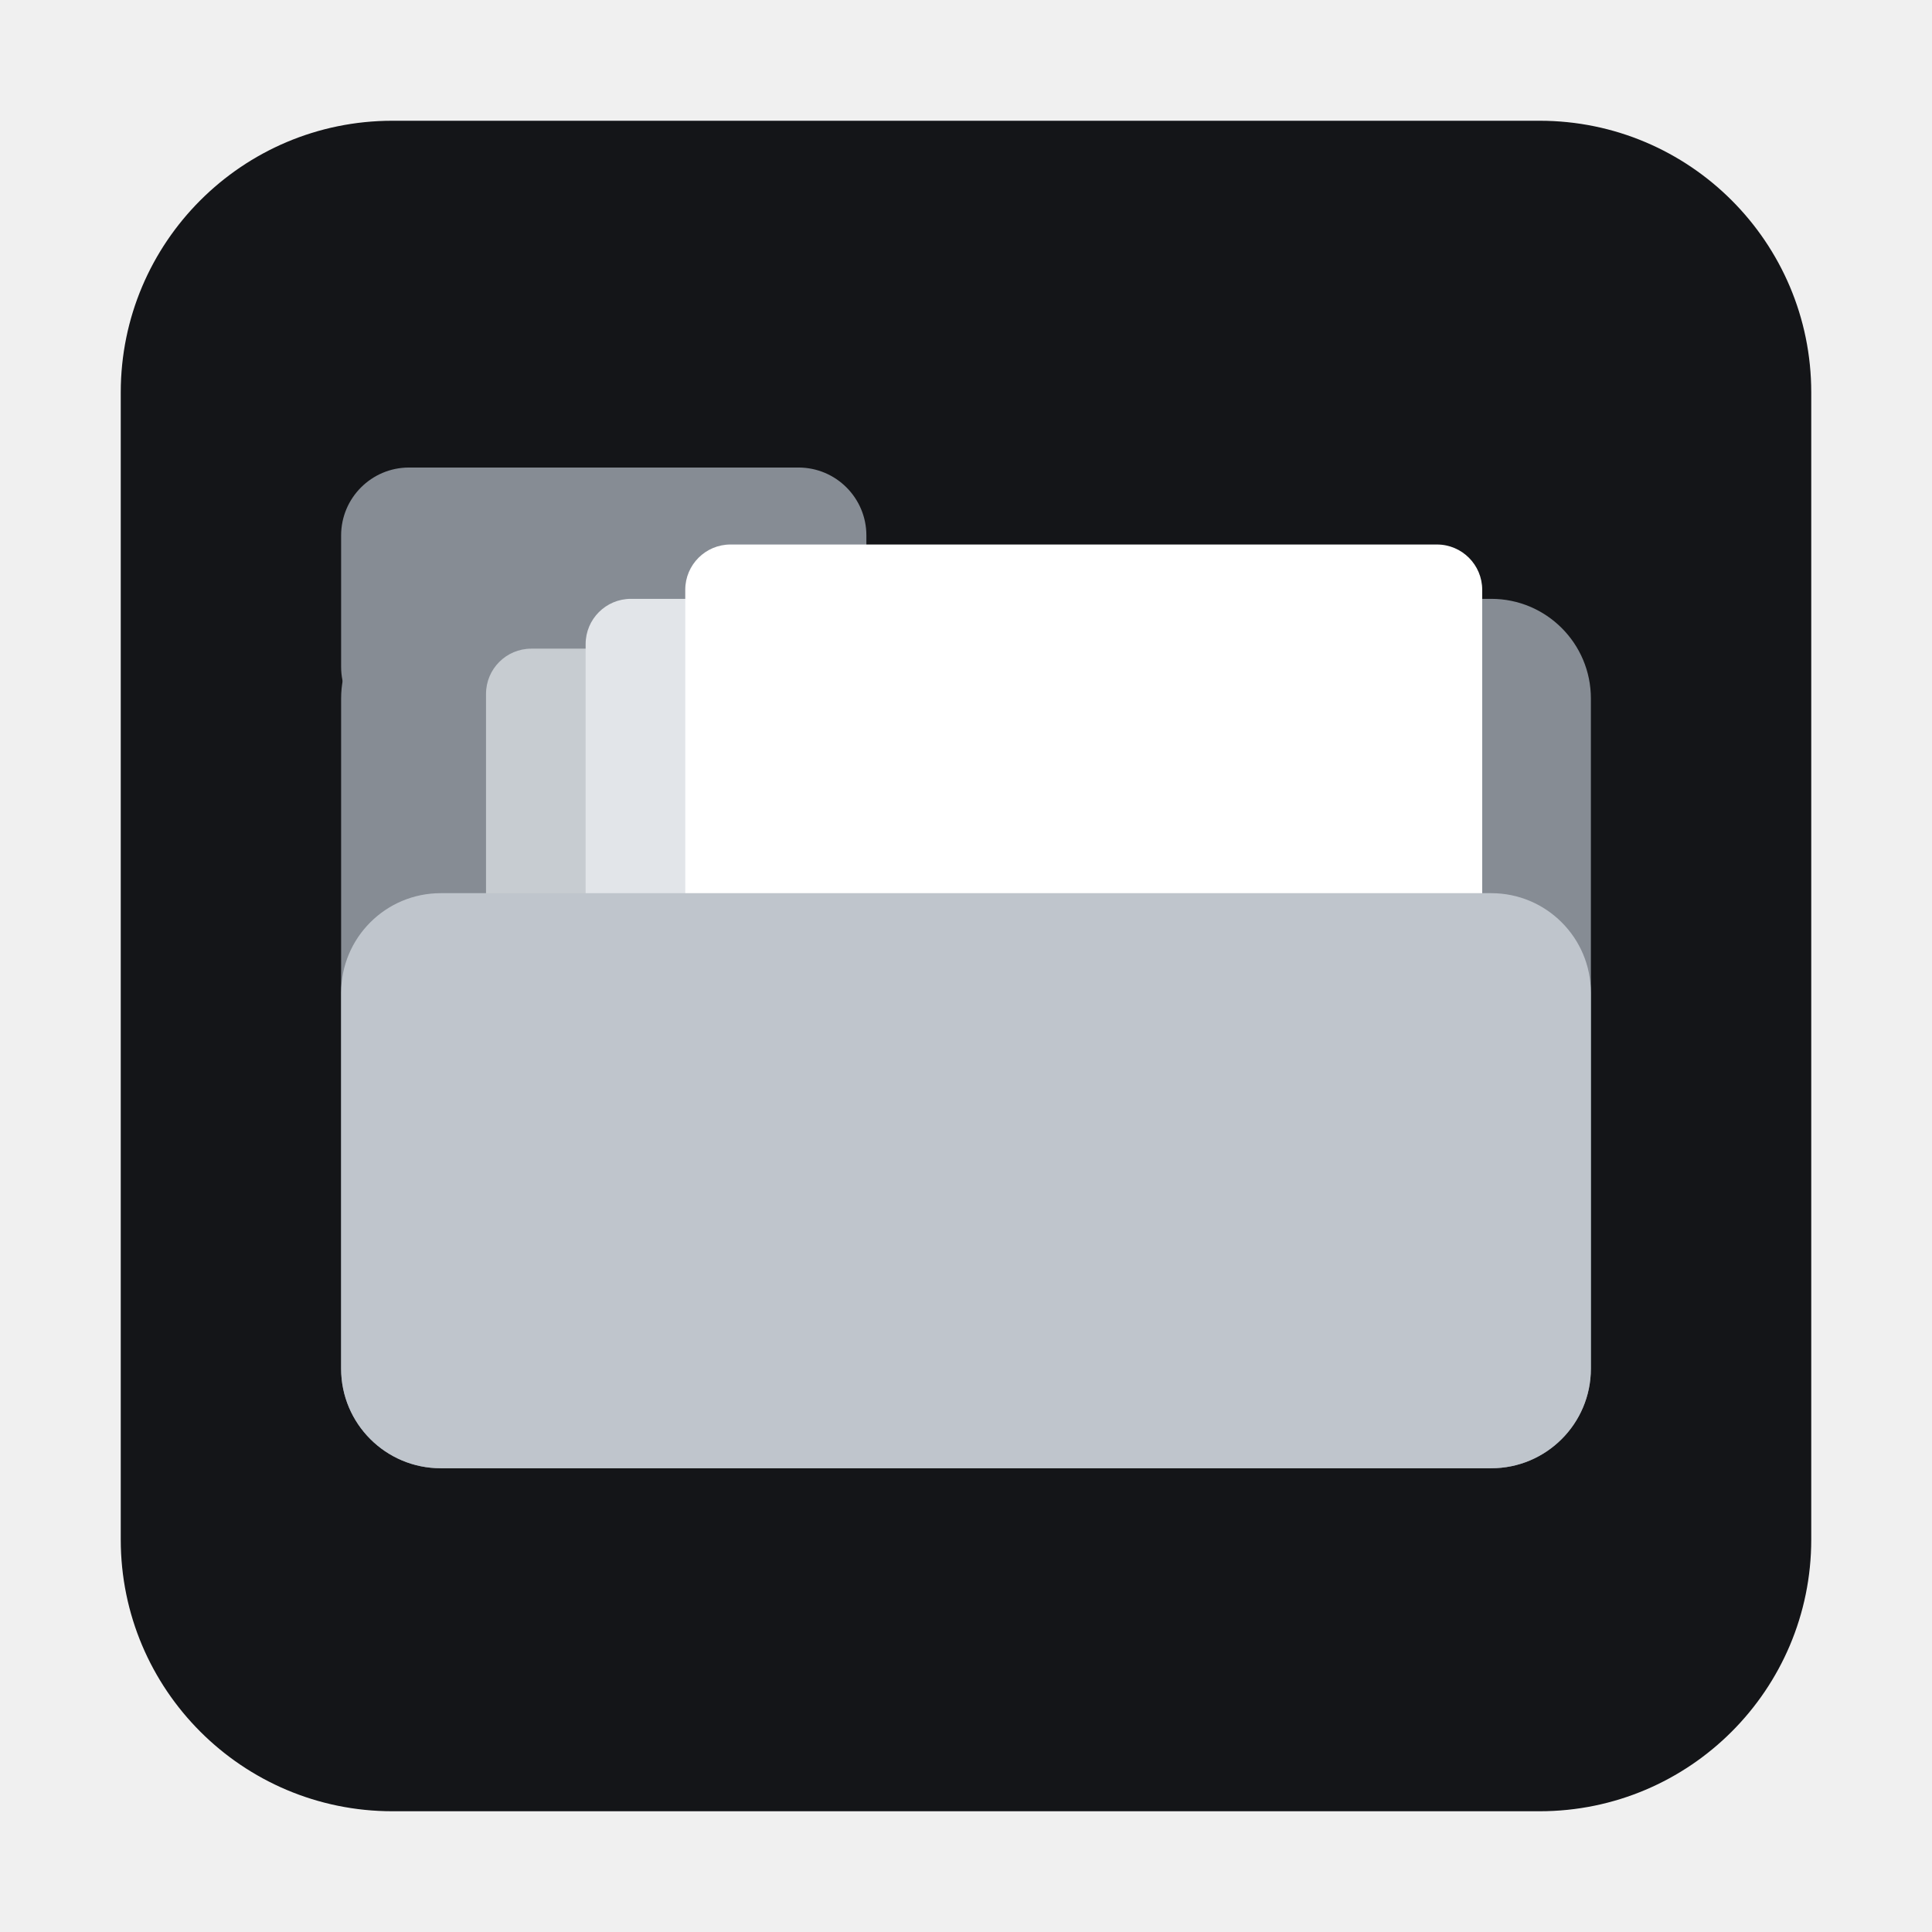
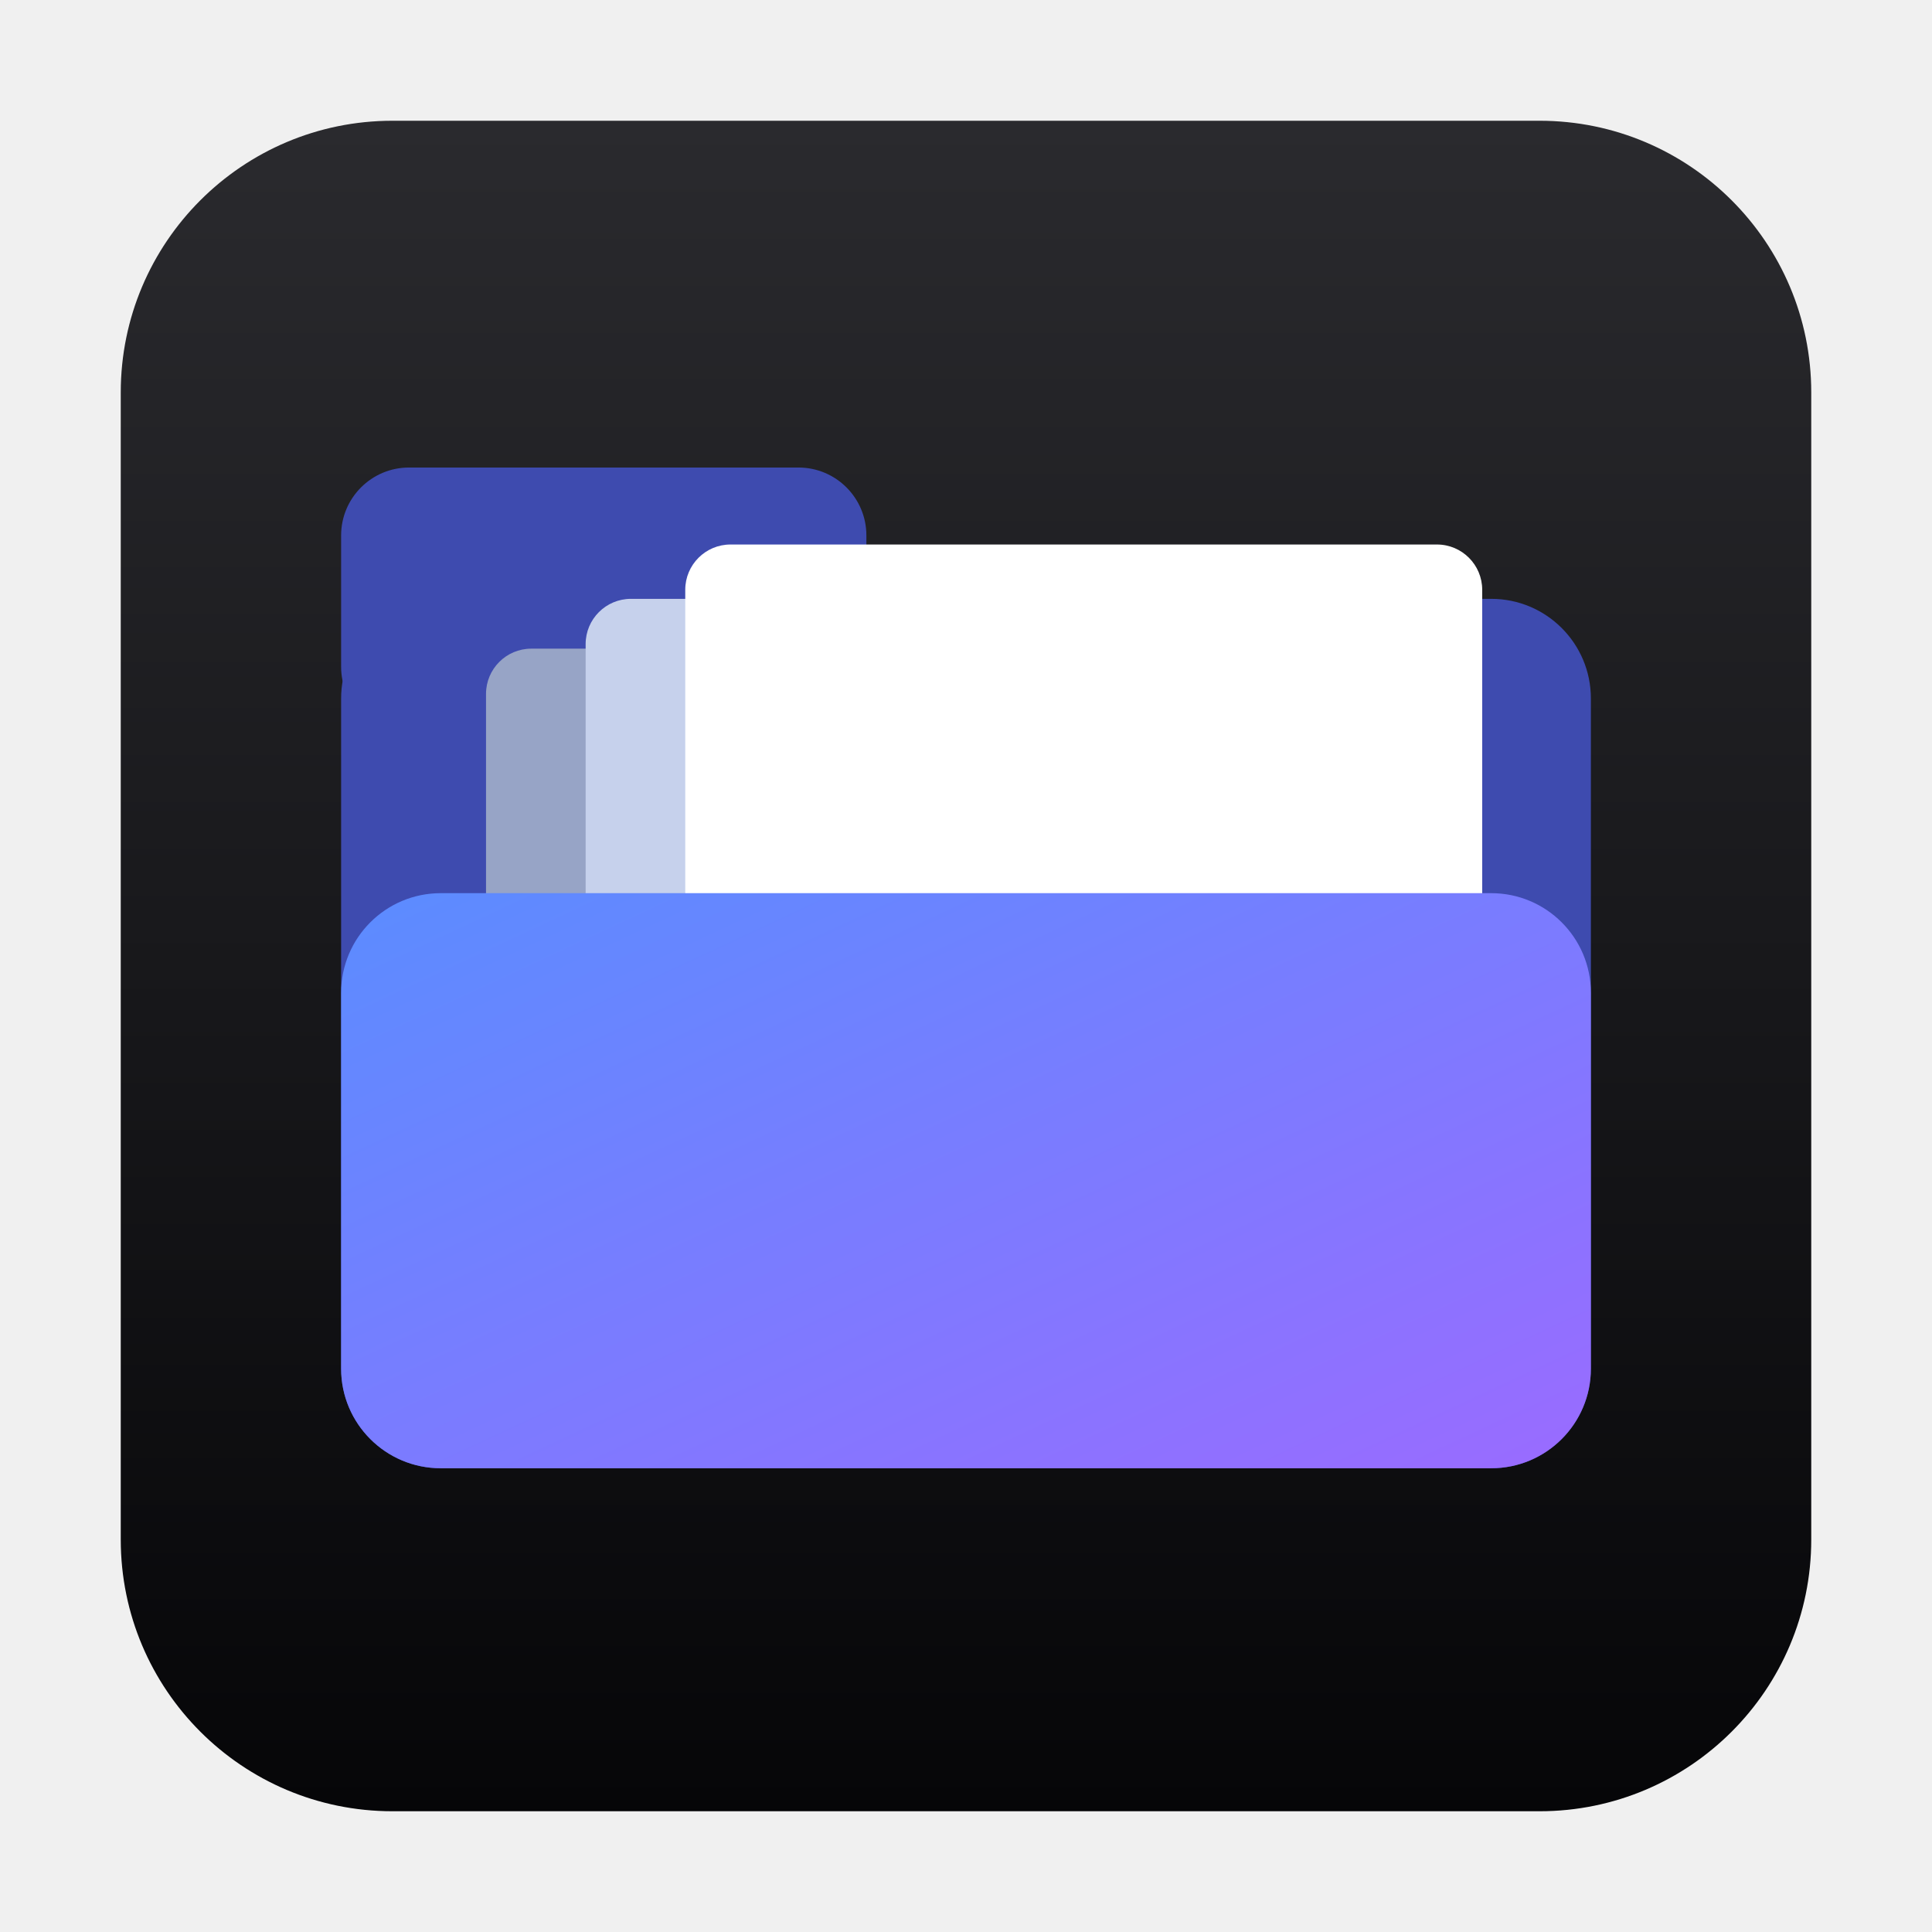
<svg xmlns="http://www.w3.org/2000/svg" width="1024" height="1024" viewBox="0 0 1024 1024">
-   <rect x="64" y="64" width="896" height="896" rx="144" fill="#141518" />
+   <defs>
+     <linearGradient id="tile" x1="0" y1="0" x2="0" y2="1">
+       <stop offset="0" stop-color="#2A2A2E" />
+       <stop offset="1" stop-color="#060608" />
+     </linearGradient>
+     <linearGradient id="folder" x1="0" y1="0" x2="1" y2="1">
+       <stop offset="0" stop-color="#5B8CFF" />
+       <stop offset="1" stop-color="#9A6BFF" />
+     </linearGradient>
+   </defs>
+   <rect x="64" y="64" width="896" height="896" rx="144" fill="url(#tile)" />
  <g transform="translate(512 513) scale(1.20) translate(-512 -513)">
-     <rect x="236" y="292" width="232" height="118" rx="30" fill="#868C94" />
-     <rect x="236" y="350" width="552" height="384" rx="44" fill="#868C94" />
-     <rect x="300" y="372" width="352" height="232" rx="20" fill="#C7CCD1" />
-     <rect x="344" y="350" width="352" height="254" rx="20" fill="#E2E5E9" />
+     <rect x="236" y="292" width="232" height="118" rx="30" fill="#3E4BAF" />
+     <rect x="236" y="350" width="552" height="384" rx="44" fill="#3E4BAF" />
+     <rect x="300" y="372" width="352" height="232" rx="20" fill="#97A4C6" />
+     <rect x="344" y="350" width="352" height="254" rx="20" fill="#C6D1EC" />
    <rect x="388" y="326" width="352" height="278" rx="20" fill="#FFFFFF" />
-     <rect x="236" y="480" width="552" height="254" rx="44" fill="#BFC5CC" />
+     <rect x="236" y="480" width="552" height="254" rx="44" fill="url(#folder)" />
  </g>
</svg>
